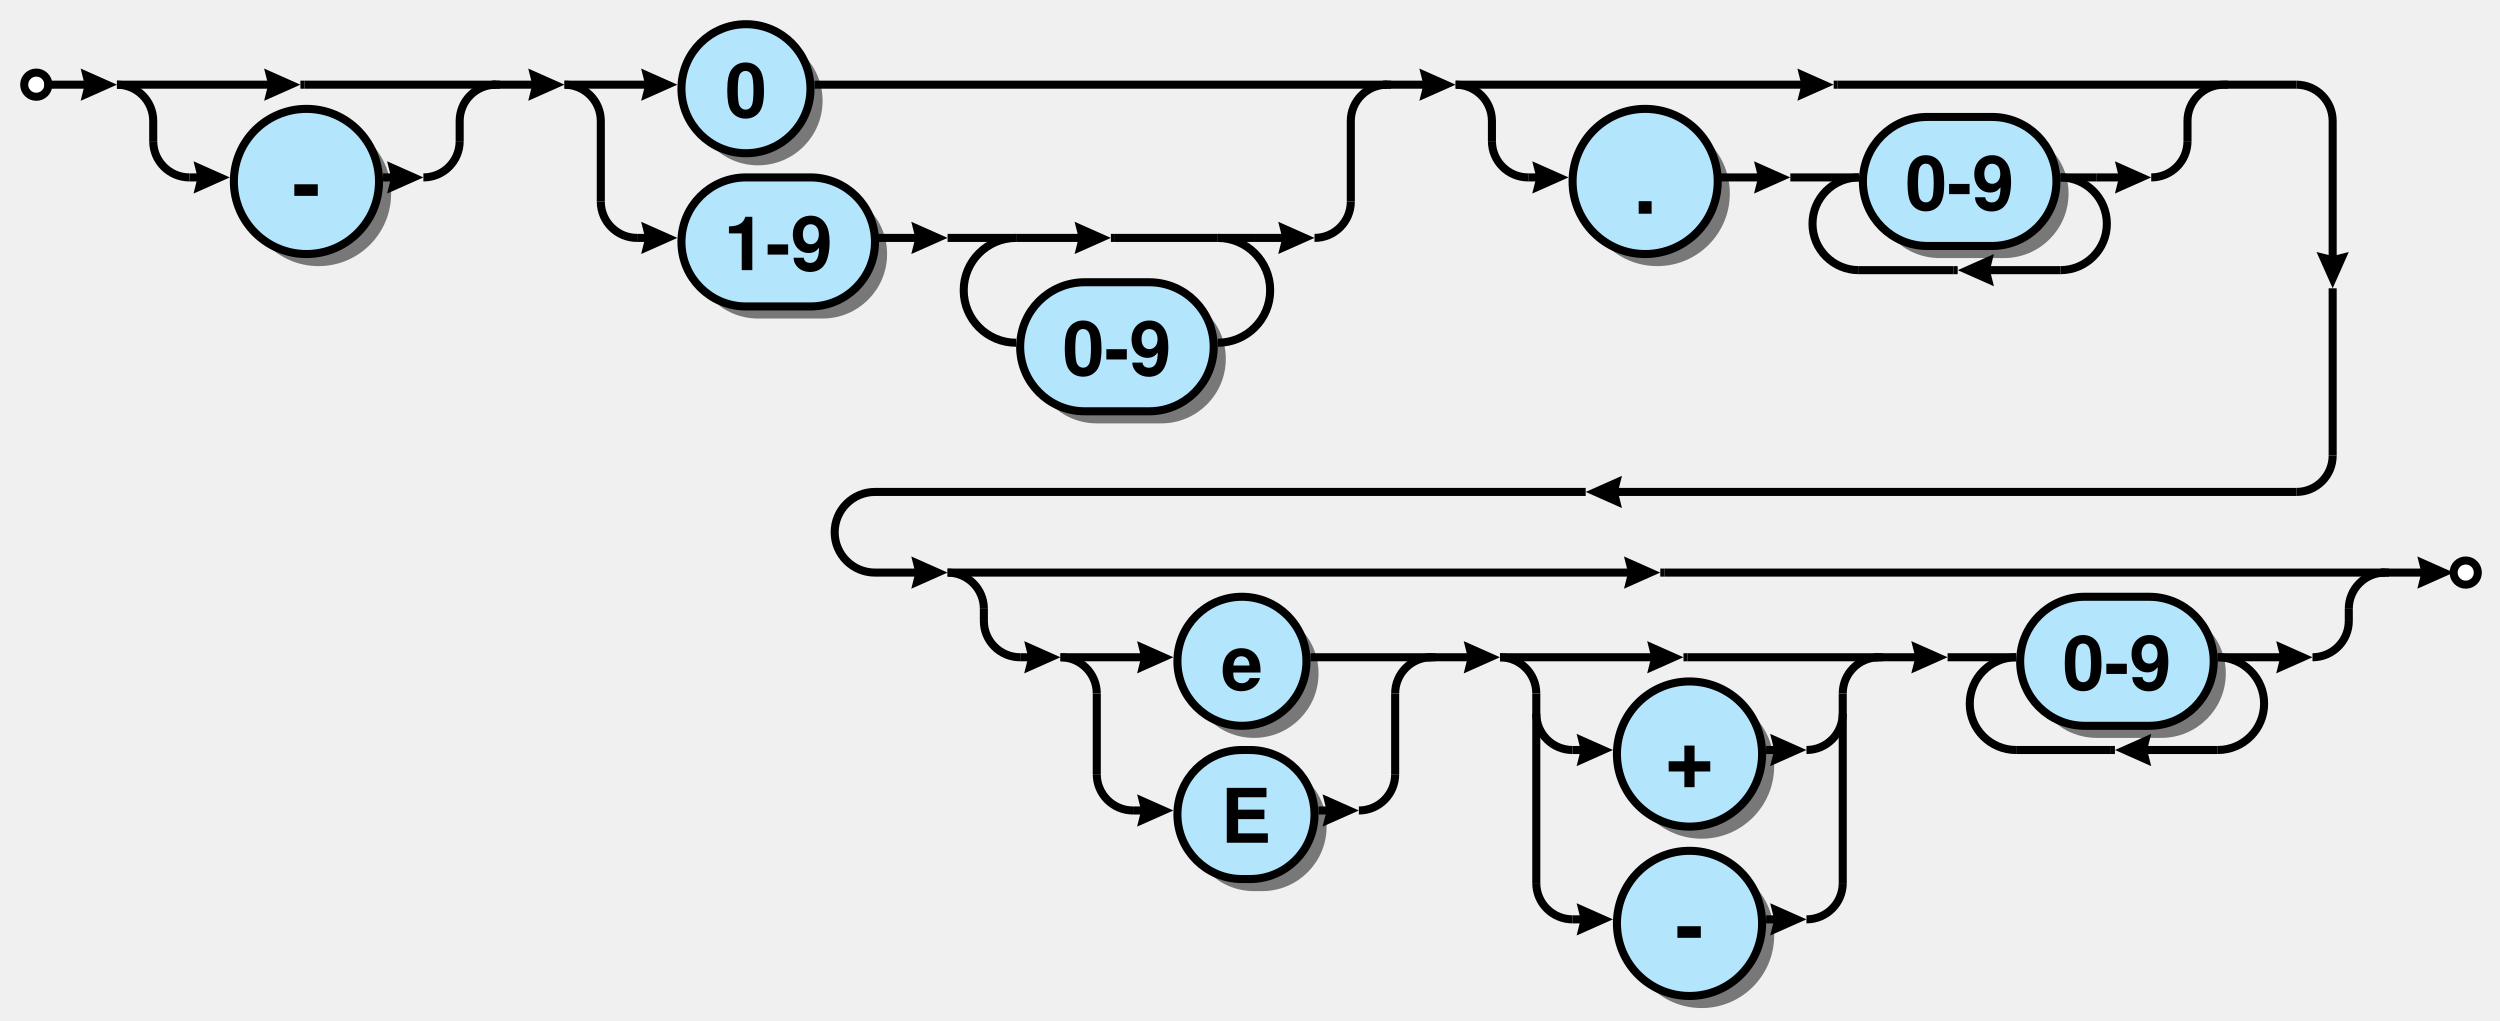
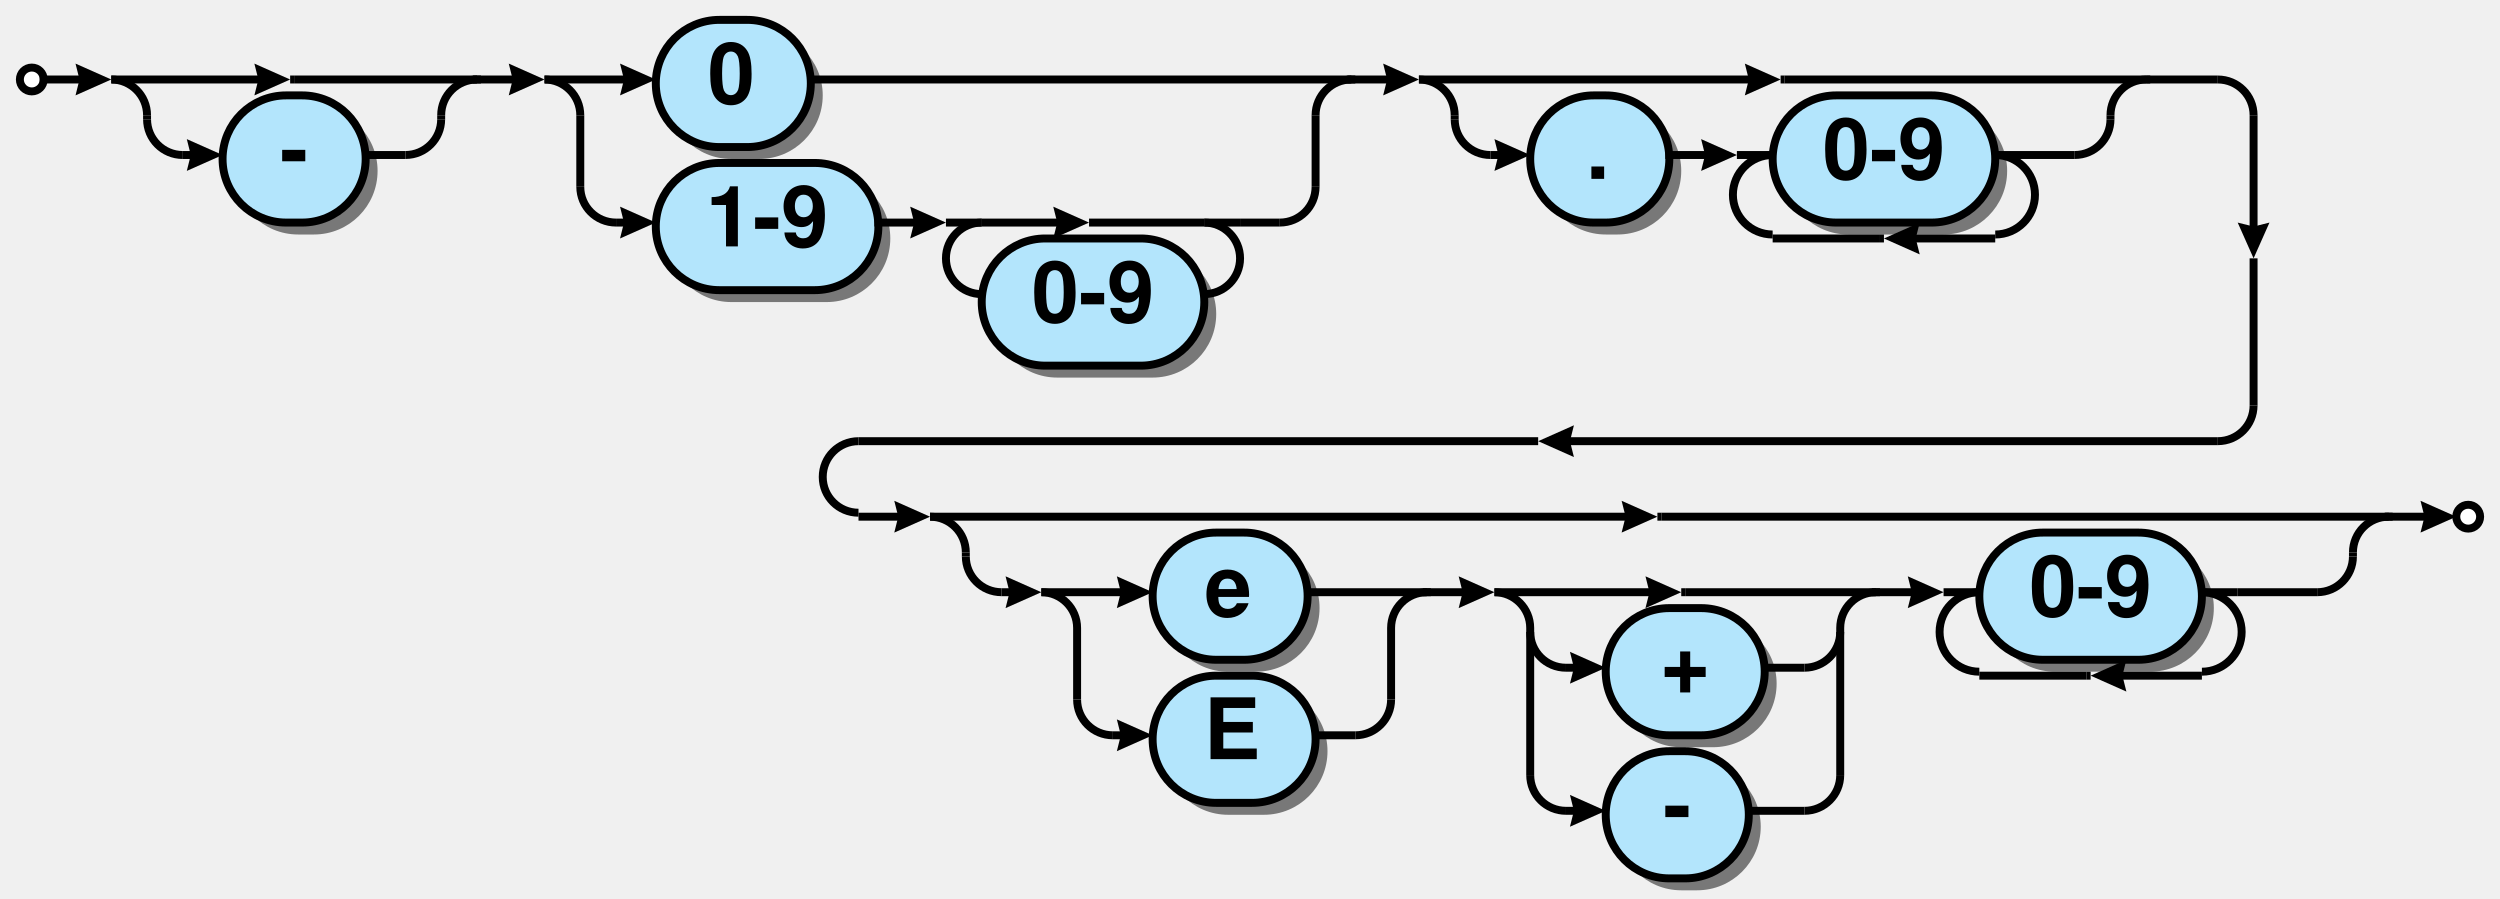
- <svg xmlns="http://www.w3.org/2000/svg" xml:space="preserve" width="620" height="253" version="1.1">
+ <svg xmlns="http://www.w3.org/2000/svg" xml:space="preserve" width="629" height="226" version="1.1">
  <style type="text/css">

+ .title_font {fill:#000000; text-anchor:middle;
+ font-family:Helvetica; font-size:16pt; font-weight:bold; font-style:normal; }
+ .token_font {fill:#000000; text-anchor:middle;
+ font-family:Helvetica; font-size:16pt; font-weight:bold; font-style:normal; }
.box_font {fill:#000000; text-anchor:middle;
-     font-family:Times; font-size:14pt; font-weight:normal; font-style:italic;}
+ font-family:Times; font-size:14pt; font-weight:normal; font-style:italic; }
.bubble_font {fill:#000000; text-anchor:middle;
-     font-family:Helvetica; font-size:14pt; font-weight:bold; font-style:normal;}
- .title_font {fill:#000000; text-anchor:middle;
-     font-family:Helvetica; font-size:22pt; font-weight:bold; font-style:normal;}
- .token_font {fill:#000000; text-anchor:middle;
-     font-family:Helvetica; font-size:16pt; font-weight:bold; font-style:normal;}
- .label {fill:#000;
-   text-anchor:middle;
-   font-size:16pt; font-weight:bold; font-family:Sans;}
+ font-family:Helvetica; font-size:14pt; font-weight:bold; font-style:normal; }
+ .label {fill: #000; text-anchor:middle; font-size:16pt; font-weight:bold; font-family:Sans;}
.link {fill: #0D47A1;}
.link:hover {fill: #0D47A1; text-decoration:underline;}
.link:visited {fill: #4A148C;}

</style>
  <defs>
    <marker id="arrow" markerWidth="5" markerHeight="4" refX="2.5" refY="2" orient="auto" markerUnits="strokeWidth">
      <path d="M0,0 L0.5,2 L0,4 L4.5,2 z" fill="#000000" />
    </marker>
  </defs>
-   <circle cx="79.0" cy="48.0" r="18.0" stroke="none" fill-opacity="0.498" fill="#000000" />
-   <circle cx="188.0" cy="25.0" r="16.0" stroke="none" fill-opacity="0.498" fill="#000000" />
-   <path d="M188.0,79.0 A16.0,16.0 0 0,1 188.0,47.0 H204.0 A16.0,16.0 0 0,1 204.0,79.0 z" stroke="none" fill-opacity="0.498" fill="#000000" />
-   <path d="M272.0,105.0 A16.0,16.0 0 0,1 272.0,73.0 H288.0 A16.0,16.0 0 0,1 288.0,105.0 z" stroke="none" fill-opacity="0.498" fill="#000000" />
-   <circle cx="411.0" cy="48.0" r="18.0" stroke="none" fill-opacity="0.498" fill="#000000" />
-   <path d="M481.0,64.0 A16.0,16.0 0 0,1 481.0,32.0 H497.0 A16.0,16.0 0 0,1 497.0,64.0 z" stroke="none" fill-opacity="0.498" fill="#000000" />
-   <circle cx="311.0" cy="167.0" r="16.0" stroke="none" fill-opacity="0.498" fill="#000000" />
-   <path d="M311.0,221.0 A16.0,16.0 0 0,1 311.0,189.0 H313.0 A16.0,16.0 0 0,1 313.0,221.0 z" stroke="none" fill-opacity="0.498" fill="#000000" />
-   <circle cx="422.0" cy="190.0" r="18.0" stroke="none" fill-opacity="0.498" fill="#000000" />
-   <circle cx="422.0" cy="232.0" r="18.0" stroke="none" fill-opacity="0.498" fill="#000000" />
-   <path d="M520.0,183.0 A16.0,16.0 0 0,1 520.0,151.0 H536.0 A16.0,16.0 0 0,1 536.0,183.0 z" stroke="none" fill-opacity="0.498" fill="#000000" />
-   <circle cx="9" cy="21.0" r="3" stroke="#000000" stroke-width="2" fill="#FFFFFF" />
-   <line x1="74.5" y1="21.0" x2="75.5" y2="21.0" stroke="#000000" stroke-width="2" />
-   <circle cx="76.0" cy="45.0" r="18.0" stroke="#000000" stroke-width="2" fill="#B3E5FC" />
-   <text class="token_font" x="76.0" y="53.0">-</text>
-   <line x1="29" y1="21.0" x2="70.5" y2="21.0" stroke="#000000" stroke-width="2" marker-end="url(#arrow)" />
-   <line x1="75.5" y1="21.0" x2="124.0" y2="21.0" stroke="#000000" stroke-width="2" />
-   <path d="M38.0,30.0 A9,9 0 0,0 29.0,21.0" stroke="#000000" stroke-width="2" fill="none" />
-   <line x1="47" y1="44.0" x2="53.0" y2="44.0" stroke="#000000" stroke-width="2" marker-end="url(#arrow)" />
-   <line x1="95.0" y1="44.0" x2="101.0" y2="44.0" stroke="#000000" stroke-width="2" marker-end="url(#arrow)" />
-   <path d="M38.0,35.0 A9,9 0 0,0 47.0,44.0" stroke="#000000" stroke-width="2" fill="none" />
-   <path d="M105.0,44.0 A9.0,9.0 0 0,0 114.0,35.0" stroke="#000000" stroke-width="2" fill="none" />
-   <path d="M123.0,21.0 A9.0,9.0 0 0,0 114.0,30.0" stroke="#000000" stroke-width="2" fill="none" />
-   <line x1="38" y1="35.0" x2="38" y2="30.0" stroke="#000000" stroke-width="2" />
-   <line x1="114.0" y1="35.0" x2="114.0" y2="30.0" stroke="#000000" stroke-width="2" />
-   <circle cx="185.0" cy="22.0" r="16.0" stroke="#000000" stroke-width="2" fill="#B3E5FC" />
-   <text class="bubble_font" x="185.0" y="29.0">0</text>
-   <path d="M185.0,76.0 A16.0,16.0 0 0,1 185.0,44.0 H201.0 A16.0,16.0 0 0,1 201.0,76.0 z" stroke="#000000" stroke-width="2" fill="#B3E5FC" />
-   <text class="bubble_font" x="193.0" y="67.0">1-9</text>
-   <line x1="275.5" y1="59.0" x2="276.5" y2="59.0" stroke="#000000" stroke-width="2" />
-   <path d="M269.0,102.0 A16.0,16.0 0 0,1 269.0,70.0 H285.0 A16.0,16.0 0 0,1 285.0,102.0 z" stroke="#000000" stroke-width="2" fill="#B3E5FC" />
-   <text class="bubble_font" x="277.0" y="93.0">0-9</text>
-   <line x1="252.0" y1="59.0" x2="271.5" y2="59.0" stroke="#000000" stroke-width="2" marker-end="url(#arrow)" />
-   <line x1="276.5" y1="59.0" x2="302.0" y2="59.0" stroke="#000000" stroke-width="2" />
-   <line x1="235.0" y1="59.0" x2="252.0" y2="59.0" stroke="#000000" stroke-width="2" />
-   <path d="M252.0,59.0 A13.0,13.0 0 0,0 252.0,85.0" stroke="#000000" stroke-width="2" fill="none" />
-   <path d="M302.0,85.0 A13.0,13.0 0 0,0 302.0,59.0" stroke="#000000" stroke-width="2" fill="none" />
-   <line x1="302.0" y1="59.0" x2="311.0" y2="59.0" stroke="#000000" stroke-width="2" />
-   <line x1="217.0" y1="59.0" x2="231.0" y2="59.0" stroke="#000000" stroke-width="2" marker-end="url(#arrow)" />
-   <line x1="140.0" y1="21.0" x2="164.0" y2="21.0" stroke="#000000" stroke-width="2" marker-end="url(#arrow)" />
-   <line x1="202.0" y1="21.0" x2="345.0" y2="21.0" stroke="#000000" stroke-width="2" />
-   <path d="M149.0,30.0 A9.0,9.0 0 0,0 140.0,21.0" stroke="#000000" stroke-width="2" fill="none" />
-   <line x1="158.0" y1="59.0" x2="164.0" y2="59.0" stroke="#000000" stroke-width="2" marker-end="url(#arrow)" />
-   <line x1="311.0" y1="59.0" x2="322.0" y2="59.0" stroke="#000000" stroke-width="2" marker-end="url(#arrow)" />
-   <path d="M149.0,50.0 A9.0,9.0 0 0,0 158.0,59.0" stroke="#000000" stroke-width="2" fill="none" />
-   <path d="M326.0,59.0 A9.0,9.0 0 0,0 335.0,50.0" stroke="#000000" stroke-width="2" fill="none" />
-   <path d="M344.0,21.0 A9.0,9.0 0 0,0 335.0,30.0" stroke="#000000" stroke-width="2" fill="none" />
-   <line x1="149.0" y1="50.0" x2="149.0" y2="30.0" stroke="#000000" stroke-width="2" />
-   <line x1="335.0" y1="50.0" x2="335.0" y2="30.0" stroke="#000000" stroke-width="2" />
-   <line x1="122.0" y1="21.0" x2="136.0" y2="21.0" stroke="#000000" stroke-width="2" marker-end="url(#arrow)" />
-   <line x1="454.75" y1="21.0" x2="455.75" y2="21.0" stroke="#000000" stroke-width="2" />
-   <circle cx="408.0" cy="45.0" r="18.0" stroke="#000000" stroke-width="2" fill="#B3E5FC" />
-   <text class="token_font" x="408.0" y="53.0">.</text>
-   <path d="M478.0,61.0 A16.0,16.0 0 0,1 478.0,29.0 H494.0 A16.0,16.0 0 0,1 494.0,61.0 z" stroke="#000000" stroke-width="2" fill="#B3E5FC" />
-   <text class="bubble_font" x="486.0" y="52.0">0-9</text>
-   <line x1="484.5" y1="67.0" x2="485.5" y2="67.0" stroke="#000000" stroke-width="2" />
-   <line x1="461.0" y1="67.0" x2="484.5" y2="67.0" stroke="#000000" stroke-width="2" />
-   <line x1="511.0" y1="67.0" x2="489.5" y2="67.0" stroke="#000000" stroke-width="2" marker-end="url(#arrow)" />
-   <line x1="444.0" y1="44.0" x2="461.0" y2="44.0" stroke="#000000" stroke-width="2" />
-   <path d="M461.0,44.0 A11.5,11.5 0 0,0 461.0,67.0" stroke="#000000" stroke-width="2" fill="none" />
-   <path d="M511.0,67.0 A11.5,11.5 0 0,0 511.0,44.0" stroke="#000000" stroke-width="2" fill="none" />
-   <line x1="511.0" y1="44.0" x2="520.0" y2="44.0" stroke="#000000" stroke-width="2" />
-   <line x1="426.0" y1="44.0" x2="440.0" y2="44.0" stroke="#000000" stroke-width="2" marker-end="url(#arrow)" />
-   <line x1="361.0" y1="21.0" x2="450.75" y2="21.0" stroke="#000000" stroke-width="2" marker-end="url(#arrow)" />
-   <line x1="455.75" y1="21.0" x2="552.5" y2="21.0" stroke="#000000" stroke-width="2" />
-   <path d="M370.0,30.0 A9.0,9.0 0 0,0 361.0,21.0" stroke="#000000" stroke-width="2" fill="none" />
-   <line x1="379.0" y1="44.0" x2="385.0" y2="44.0" stroke="#000000" stroke-width="2" marker-end="url(#arrow)" />
-   <line x1="520.0" y1="44.0" x2="529.5" y2="44.0" stroke="#000000" stroke-width="2" marker-end="url(#arrow)" />
-   <path d="M370.0,35.0 A9.0,9.0 0 0,0 379.0,44.0" stroke="#000000" stroke-width="2" fill="none" />
-   <path d="M533.5,44.0 A9.0,9.0 0 0,0 542.5,35.0" stroke="#000000" stroke-width="2" fill="none" />
-   <path d="M551.5,21.0 A9.0,9.0 0 0,0 542.5,30.0" stroke="#000000" stroke-width="2" fill="none" />
-   <line x1="370.0" y1="35.0" x2="370.0" y2="30.0" stroke="#000000" stroke-width="2" />
-   <line x1="542.5" y1="35.0" x2="542.5" y2="30.0" stroke="#000000" stroke-width="2" />
-   <line x1="343.0" y1="21.0" x2="357.0" y2="21.0" stroke="#000000" stroke-width="2" marker-end="url(#arrow)" />
-   <line x1="411.75" y1="142.0" x2="412.75" y2="142.0" stroke="#000000" stroke-width="2" />
-   <circle cx="308.0" cy="164.0" r="16.0" stroke="#000000" stroke-width="2" fill="#B3E5FC" />
-   <text class="bubble_font" x="308.0" y="171.0">e</text>
-   <path d="M308.0,218.0 A16.0,16.0 0 0,1 308.0,186.0 H310.0 A16.0,16.0 0 0,1 310.0,218.0 z" stroke="#000000" stroke-width="2" fill="#B3E5FC" />
-   <text class="bubble_font" x="309.0" y="209.0">E</text>
-   <line x1="263.0" y1="163.0" x2="287.0" y2="163.0" stroke="#000000" stroke-width="2" marker-end="url(#arrow)" />
-   <line x1="325.0" y1="163.0" x2="356.0" y2="163.0" stroke="#000000" stroke-width="2" />
-   <path d="M272.0,172.0 A9.0,9.0 0 0,0 263.0,163.0" stroke="#000000" stroke-width="2" fill="none" />
-   <line x1="281.0" y1="201.0" x2="287.0" y2="201.0" stroke="#000000" stroke-width="2" marker-end="url(#arrow)" />
-   <line x1="327.0" y1="201.0" x2="333.0" y2="201.0" stroke="#000000" stroke-width="2" marker-end="url(#arrow)" />
-   <path d="M272.0,192.0 A9.0,9.0 0 0,0 281.0,201.0" stroke="#000000" stroke-width="2" fill="none" />
-   <path d="M337.0,201.0 A9.0,9.0 0 0,0 346.0,192.0" stroke="#000000" stroke-width="2" fill="none" />
-   <path d="M355.0,163.0 A9.0,9.0 0 0,0 346.0,172.0" stroke="#000000" stroke-width="2" fill="none" />
-   <line x1="272.0" y1="192.0" x2="272.0" y2="172.0" stroke="#000000" stroke-width="2" />
-   <line x1="346.0" y1="192.0" x2="346.0" y2="172.0" stroke="#000000" stroke-width="2" />
-   <line x1="417.5" y1="163.0" x2="418.5" y2="163.0" stroke="#000000" stroke-width="2" />
-   <circle cx="419.0" cy="187.0" r="18.0" stroke="#000000" stroke-width="2" fill="#B3E5FC" />
-   <text class="token_font" x="419.0" y="195.0">+</text>
-   <circle cx="419.0" cy="229.0" r="18.0" stroke="#000000" stroke-width="2" fill="#B3E5FC" />
-   <text class="token_font" x="419.0" y="237.0">-</text>
-   <line x1="372.0" y1="163.0" x2="413.5" y2="163.0" stroke="#000000" stroke-width="2" marker-end="url(#arrow)" />
-   <line x1="418.5" y1="163.0" x2="467.0" y2="163.0" stroke="#000000" stroke-width="2" />
-   <path d="M381.0,172.0 A9.0,9.0 0 0,0 372.0,163.0" stroke="#000000" stroke-width="2" fill="none" />
-   <line x1="390.0" y1="186.0" x2="396.0" y2="186.0" stroke="#000000" stroke-width="2" marker-end="url(#arrow)" />
-   <line x1="438.0" y1="186.0" x2="444.0" y2="186.0" stroke="#000000" stroke-width="2" marker-end="url(#arrow)" />
-   <path d="M381.0,177.0 A9.0,9.0 0 0,0 390.0,186.0" stroke="#000000" stroke-width="2" fill="none" />
-   <path d="M448.0,186.0 A9.0,9.0 0 0,0 457.0,177.0" stroke="#000000" stroke-width="2" fill="none" />
-   <line x1="390.0" y1="228.0" x2="396.0" y2="228.0" stroke="#000000" stroke-width="2" marker-end="url(#arrow)" />
-   <line x1="438.0" y1="228.0" x2="444.0" y2="228.0" stroke="#000000" stroke-width="2" marker-end="url(#arrow)" />
-   <path d="M381.0,219.0 A9.0,9.0 0 0,0 390.0,228.0" stroke="#000000" stroke-width="2" fill="none" />
-   <path d="M448.0,228.0 A9.0,9.0 0 0,0 457.0,219.0" stroke="#000000" stroke-width="2" fill="none" />
-   <path d="M466.0,163.0 A9.0,9.0 0 0,0 457.0,172.0" stroke="#000000" stroke-width="2" fill="none" />
-   <line x1="381.0" y1="219.0" x2="381.0" y2="172.0" stroke="#000000" stroke-width="2" />
-   <line x1="457.0" y1="219.0" x2="457.0" y2="172.0" stroke="#000000" stroke-width="2" />
-   <line x1="354.0" y1="163.0" x2="368.0" y2="163.0" stroke="#000000" stroke-width="2" marker-end="url(#arrow)" />
-   <path d="M517.0,180.0 A16.0,16.0 0 0,1 517.0,148.0 H533.0 A16.0,16.0 0 0,1 533.0,180.0 z" stroke="#000000" stroke-width="2" fill="#B3E5FC" />
-   <text class="bubble_font" x="525.0" y="171.0">0-9</text>
-   <line x1="523.5" y1="186.0" x2="524.5" y2="186.0" stroke="#000000" stroke-width="2" />
-   <line x1="500.0" y1="186.0" x2="523.5" y2="186.0" stroke="#000000" stroke-width="2" />
-   <line x1="550.0" y1="186.0" x2="528.5" y2="186.0" stroke="#000000" stroke-width="2" marker-end="url(#arrow)" />
-   <line x1="483.0" y1="163.0" x2="500.0" y2="163.0" stroke="#000000" stroke-width="2" />
-   <path d="M500.0,163.0 A11.5,11.5 0 0,0 500.0,186.0" stroke="#000000" stroke-width="2" fill="none" />
-   <path d="M550.0,186.0 A11.5,11.5 0 0,0 550.0,163.0" stroke="#000000" stroke-width="2" fill="none" />
-   <line x1="550.0" y1="163.0" x2="559.0" y2="163.0" stroke="#000000" stroke-width="2" />
-   <line x1="465.0" y1="163.0" x2="479.0" y2="163.0" stroke="#000000" stroke-width="2" marker-end="url(#arrow)" />
-   <line x1="235" y1="142.0" x2="407.75" y2="142.0" stroke="#000000" stroke-width="2" marker-end="url(#arrow)" />
-   <line x1="412.75" y1="142.0" x2="592.5" y2="142.0" stroke="#000000" stroke-width="2" />
-   <path d="M244.0,151.0 A9,9 0 0,0 235.0,142.0" stroke="#000000" stroke-width="2" fill="none" />
-   <line x1="253" y1="163.0" x2="259.0" y2="163.0" stroke="#000000" stroke-width="2" marker-end="url(#arrow)" />
-   <line x1="559.0" y1="163.0" x2="569.5" y2="163.0" stroke="#000000" stroke-width="2" marker-end="url(#arrow)" />
-   <path d="M244.0,154.0 A9,9 0 0,0 253.0,163.0" stroke="#000000" stroke-width="2" fill="none" />
-   <path d="M573.5,163.0 A9.0,9.0 0 0,0 582.5,154.0" stroke="#000000" stroke-width="2" fill="none" />
-   <path d="M591.5,142.0 A9.0,9.0 0 0,0 582.5,151.0" stroke="#000000" stroke-width="2" fill="none" />
-   <line x1="244" y1="154.0" x2="244" y2="151.0" stroke="#000000" stroke-width="2" />
-   <line x1="582.5" y1="154.0" x2="582.5" y2="151.0" stroke="#000000" stroke-width="2" />
-   <line x1="551.5" y1="21.0" x2="569.5" y2="21.0" stroke="#000000" stroke-width="2" />
-   <path d="M578.5,30.0 A9.0,9.0 0 0,0 569.5,21.0" stroke="#000000" stroke-width="2" fill="none" />
-   <line x1="578.5" y1="30.0" x2="578.5" y2="67.5" stroke="#000000" stroke-width="2" marker-end="url(#arrow)" />
-   <line x1="578.5" y1="71.5" x2="578.5" y2="113.0" stroke="#000000" stroke-width="2" />
-   <path d="M569.5,122.0 A9.0,9.0 0 0,0 578.5,113.0" stroke="#000000" stroke-width="2" fill="none" />
-   <line x1="569.5" y1="122.0" x2="397.25" y2="122.0" stroke="#000000" stroke-width="2" marker-end="url(#arrow)" />
-   <line x1="393.25" y1="122.0" x2="217" y2="122.0" stroke="#000000" stroke-width="2" />
-   <path d="M217.0,122.0 A10.0,10.0 0 0,0 217.0,142.0" stroke="#000000" stroke-width="2" fill="none" />
-   <line x1="217" y1="142.0" x2="231.0" y2="142.0" stroke="#000000" stroke-width="2" marker-end="url(#arrow)" />
-   <line x1="11" y1="21.0" x2="25.0" y2="21.0" stroke="#000000" stroke-width="2" marker-end="url(#arrow)" />
-   <circle cx="611.5" cy="142.0" r="3.0" stroke="#000000" stroke-width="2" fill="#FFFFFF" />
-   <line x1="590.5" y1="142.0" x2="604.5" y2="142.0" stroke="#000000" stroke-width="2" marker-end="url(#arrow)" />
+   <circle cx="8" cy="20" r="3" stroke="#000000" stroke-width="2" fill="#ffffff" />
+   <line x1="73" y1="20" x2="74" y2="20" stroke="#000000" stroke-width="2" />
+   <path d="M75,59 A16,16 0 0,1 75,27 H79 A16,16 0 0,1 79,59 z" fill="#000000" fill-opacity="0.498" />
+   <path d="M72,56 A16,16 0 0,1 72,24 H76 A16,16 0 0,1 76,56 z" stroke="#000000" stroke-width="2" fill="#b3e5fc" fill-opacity="1.0" />
+   <text class="token_font" x="74" y="45">-</text>
+   <line x1="28" y1="20" x2="69" y2="20" stroke="#000000" stroke-width="2" marker-end="url(#arrow)" />
+   <line x1="74" y1="20" x2="121" y2="20" stroke="#000000" stroke-width="2" />
+   <path d="M37,29 A9,9 0 0,0 28,20" stroke="#000000" stroke-width="2" fill="none" />
+   <line x1="46" y1="39" x2="52" y2="39" stroke="#000000" stroke-width="2" marker-end="url(#arrow)" />
+   <line x1="92" y1="39" x2="102" y2="39" stroke="#000000" stroke-width="2" />
+   <path d="M37,30 A9,9 0 0,0 46,39" stroke="#000000" stroke-width="2" fill="none" />
+   <path d="M102,39 A9,9 0 0,0 111,30" stroke="#000000" stroke-width="2" fill="none" />
+   <path d="M120,20 A9,9 0 0,0 111,29" stroke="#000000" stroke-width="2" fill="none" />
+   <line x1="37" y1="30" x2="37" y2="29" stroke="#000000" stroke-width="2" />
+   <line x1="111" y1="30" x2="111" y2="29" stroke="#000000" stroke-width="2" />
+   <path d="M184,40 A16,16 0 0,1 184,8 H191 A16,16 0 0,1 191,40 z" fill="#000000" fill-opacity="0.498" />
+   <path d="M181,37 A16,16 0 0,1 181,5 H188 A16,16 0 0,1 188,37 z" stroke="#000000" stroke-width="2" fill="#b3e5fc" fill-opacity="1.0" />
+   <text class="token_font" x="184" y="26">0</text>
+   <path d="M184,76 A16,16 0 0,1 184,44 H208 A16,16 0 0,1 208,76 z" fill="#000000" fill-opacity="0.498" />
+   <path d="M181,73 A16,16 0 0,1 181,41 H205 A16,16 0 0,1 205,73 z" stroke="#000000" stroke-width="2" fill="#b3e5fc" fill-opacity="1.0" />
+   <text class="token_font" x="193" y="62">1-9</text>
+   <line x1="274" y1="56" x2="275" y2="56" stroke="#000000" stroke-width="2" />
+   <path d="M266,95 A16,16 0 0,1 266,63 H290 A16,16 0 0,1 290,95 z" fill="#000000" fill-opacity="0.498" />
+   <path d="M263,92 A16,16 0 0,1 263,60 H287 A16,16 0 0,1 287,92 z" stroke="#000000" stroke-width="2" fill="#b3e5fc" fill-opacity="1.0" />
+   <text class="token_font" x="275" y="81">0-9</text>
+   <line x1="247" y1="56" x2="270" y2="56" stroke="#000000" stroke-width="2" marker-end="url(#arrow)" />
+   <line x1="275" y1="56" x2="303" y2="56" stroke="#000000" stroke-width="2" />
+   <line x1="238" y1="56" x2="247" y2="56" stroke="#000000" stroke-width="2" />
+   <path d="M247,56 A9,9 0 0,0 247,74" stroke="#000000" stroke-width="2" fill="none" />
+   <path d="M303,74 A9,9 0 0,0 303,56" stroke="#000000" stroke-width="2" fill="none" />
+   <line x1="303" y1="56" x2="312" y2="56" stroke="#000000" stroke-width="2" />
+   <line x1="220" y1="56" x2="234" y2="56" stroke="#000000" stroke-width="2" marker-end="url(#arrow)" />
+   <line x1="137" y1="20" x2="161" y2="20" stroke="#000000" stroke-width="2" marker-end="url(#arrow)" />
+   <line x1="204" y1="20" x2="341" y2="20" stroke="#000000" stroke-width="2" />
+   <path d="M146,29 A9,9 0 0,0 137,20" stroke="#000000" stroke-width="2" fill="none" />
+   <line x1="155" y1="56" x2="161" y2="56" stroke="#000000" stroke-width="2" marker-end="url(#arrow)" />
+   <line x1="312" y1="56" x2="322" y2="56" stroke="#000000" stroke-width="2" />
+   <path d="M146,47 A9,9 0 0,0 155,56" stroke="#000000" stroke-width="2" fill="none" />
+   <path d="M322,56 A9,9 0 0,0 331,47" stroke="#000000" stroke-width="2" fill="none" />
+   <path d="M340,20 A9,9 0 0,0 331,29" stroke="#000000" stroke-width="2" fill="none" />
+   <line x1="146" y1="47" x2="146" y2="29" stroke="#000000" stroke-width="2" />
+   <line x1="331" y1="47" x2="331" y2="29" stroke="#000000" stroke-width="2" />
+   <line x1="119" y1="20" x2="133" y2="20" stroke="#000000" stroke-width="2" marker-end="url(#arrow)" />
+   <line x1="448" y1="20" x2="449" y2="20" stroke="#000000" stroke-width="2" />
+   <path d="M404,59 A16,16 0 0,1 404,27 H407 A16,16 0 0,1 407,59 z" fill="#000000" fill-opacity="0.498" />
+   <path d="M401,56 A16,16 0 0,1 401,24 H404 A16,16 0 0,1 404,56 z" stroke="#000000" stroke-width="2" fill="#b3e5fc" fill-opacity="1.0" />
+   <text class="token_font" x="402" y="45">.</text>
+   <path d="M465,59 A16,16 0 0,1 465,27 H489 A16,16 0 0,1 489,59 z" fill="#000000" fill-opacity="0.498" />
+   <path d="M462,56 A16,16 0 0,1 462,24 H486 A16,16 0 0,1 486,56 z" stroke="#000000" stroke-width="2" fill="#b3e5fc" fill-opacity="1.0" />
+   <text class="token_font" x="474" y="45">0-9</text>
+   <line x1="473" y1="60" x2="474" y2="60" stroke="#000000" stroke-width="2" />
+   <line x1="446" y1="60" x2="473" y2="60" stroke="#000000" stroke-width="2" />
+   <line x1="502" y1="60" x2="478" y2="60" stroke="#000000" stroke-width="2" marker-end="url(#arrow)" />
+   <line x1="437" y1="39" x2="446" y2="39" stroke="#000000" stroke-width="2" />
+   <path d="M446,39 A10,10 0 0,0 446,59" stroke="#000000" stroke-width="2" fill="none" />
+   <path d="M502,59 A10,10 0 0,0 502,39" stroke="#000000" stroke-width="2" fill="none" />
+   <line x1="502" y1="39" x2="511" y2="39" stroke="#000000" stroke-width="2" />
+   <line x1="419" y1="39" x2="433" y2="39" stroke="#000000" stroke-width="2" marker-end="url(#arrow)" />
+   <line x1="357" y1="20" x2="444" y2="20" stroke="#000000" stroke-width="2" marker-end="url(#arrow)" />
+   <line x1="449" y1="20" x2="541" y2="20" stroke="#000000" stroke-width="2" />
+   <path d="M366,29 A9,9 0 0,0 357,20" stroke="#000000" stroke-width="2" fill="none" />
+   <line x1="375" y1="39" x2="381" y2="39" stroke="#000000" stroke-width="2" marker-end="url(#arrow)" />
+   <line x1="511" y1="39" x2="522" y2="39" stroke="#000000" stroke-width="2" />
+   <path d="M366,30 A9,9 0 0,0 375,39" stroke="#000000" stroke-width="2" fill="none" />
+   <path d="M522,39 A9,9 0 0,0 531,30" stroke="#000000" stroke-width="2" fill="none" />
+   <path d="M540,20 A9,9 0 0,0 531,29" stroke="#000000" stroke-width="2" fill="none" />
+   <line x1="366" y1="30" x2="366" y2="29" stroke="#000000" stroke-width="2" />
+   <line x1="531" y1="30" x2="531" y2="29" stroke="#000000" stroke-width="2" />
+   <line x1="339" y1="20" x2="353" y2="20" stroke="#000000" stroke-width="2" marker-end="url(#arrow)" />
+   <line x1="417" y1="130" x2="418" y2="130" stroke="#000000" stroke-width="2" />
+   <path d="M309,169 A16,16 0 0,1 309,137 H316 A16,16 0 0,1 316,169 z" fill="#000000" fill-opacity="0.498" />
+   <path d="M306,166 A16,16 0 0,1 306,134 H313 A16,16 0 0,1 313,166 z" stroke="#000000" stroke-width="2" fill="#b3e5fc" fill-opacity="1.0" />
+   <text class="token_font" x="309" y="155">e</text>
+   <path d="M309,205 A16,16 0 0,1 309,173 H318 A16,16 0 0,1 318,205 z" fill="#000000" fill-opacity="0.498" />
+   <path d="M306,202 A16,16 0 0,1 306,170 H315 A16,16 0 0,1 315,202 z" stroke="#000000" stroke-width="2" fill="#b3e5fc" fill-opacity="1.0" />
+   <text class="token_font" x="310" y="191">E</text>
+   <line x1="262" y1="149" x2="286" y2="149" stroke="#000000" stroke-width="2" marker-end="url(#arrow)" />
+   <line x1="329" y1="149" x2="360" y2="149" stroke="#000000" stroke-width="2" />
+   <path d="M271,158 A9,9 0 0,0 262,149" stroke="#000000" stroke-width="2" fill="none" />
+   <line x1="280" y1="185" x2="286" y2="185" stroke="#000000" stroke-width="2" marker-end="url(#arrow)" />
+   <line x1="331" y1="185" x2="341" y2="185" stroke="#000000" stroke-width="2" />
+   <path d="M271,176 A9,9 0 0,0 280,185" stroke="#000000" stroke-width="2" fill="none" />
+   <path d="M341,185 A9,9 0 0,0 350,176" stroke="#000000" stroke-width="2" fill="none" />
+   <path d="M359,149 A9,9 0 0,0 350,158" stroke="#000000" stroke-width="2" fill="none" />
+   <line x1="271" y1="176" x2="271" y2="158" stroke="#000000" stroke-width="2" />
+   <line x1="350" y1="176" x2="350" y2="158" stroke="#000000" stroke-width="2" />
+   <line x1="423" y1="149" x2="424" y2="149" stroke="#000000" stroke-width="2" />
+   <path d="M423,188 A16,16 0 0,1 423,156 H431 A16,16 0 0,1 431,188 z" fill="#000000" fill-opacity="0.498" />
+   <path d="M420,185 A16,16 0 0,1 420,153 H428 A16,16 0 0,1 428,185 z" stroke="#000000" stroke-width="2" fill="#b3e5fc" fill-opacity="1.0" />
+   <text class="token_font" x="424" y="174">+</text>
+   <path d="M423,224 A16,16 0 0,1 423,192 H427 A16,16 0 0,1 427,224 z" fill="#000000" fill-opacity="0.498" />
+   <path d="M420,221 A16,16 0 0,1 420,189 H424 A16,16 0 0,1 424,221 z" stroke="#000000" stroke-width="2" fill="#b3e5fc" fill-opacity="1.0" />
+   <text class="token_font" x="422" y="210">-</text>
+   <line x1="376" y1="149" x2="419" y2="149" stroke="#000000" stroke-width="2" marker-end="url(#arrow)" />
+   <line x1="424" y1="149" x2="473" y2="149" stroke="#000000" stroke-width="2" />
+   <path d="M385,158 A9,9 0 0,0 376,149" stroke="#000000" stroke-width="2" fill="none" />
+   <line x1="394" y1="168" x2="400" y2="168" stroke="#000000" stroke-width="2" marker-end="url(#arrow)" />
+   <line x1="444" y1="168" x2="454" y2="168" stroke="#000000" stroke-width="2" />
+   <path d="M385,159 A9,9 0 0,0 394,168" stroke="#000000" stroke-width="2" fill="none" />
+   <path d="M454,168 A9,9 0 0,0 463,159" stroke="#000000" stroke-width="2" fill="none" />
+   <line x1="394" y1="204" x2="400" y2="204" stroke="#000000" stroke-width="2" marker-end="url(#arrow)" />
+   <line x1="440" y1="204" x2="454" y2="204" stroke="#000000" stroke-width="2" />
+   <path d="M385,195 A9,9 0 0,0 394,204" stroke="#000000" stroke-width="2" fill="none" />
+   <path d="M454,204 A9,9 0 0,0 463,195" stroke="#000000" stroke-width="2" fill="none" />
+   <path d="M472,149 A9,9 0 0,0 463,158" stroke="#000000" stroke-width="2" fill="none" />
+   <line x1="385" y1="195" x2="385" y2="158" stroke="#000000" stroke-width="2" />
+   <line x1="463" y1="195" x2="463" y2="158" stroke="#000000" stroke-width="2" />
+   <line x1="358" y1="149" x2="372" y2="149" stroke="#000000" stroke-width="2" marker-end="url(#arrow)" />
+   <path d="M517,169 A16,16 0 0,1 517,137 H541 A16,16 0 0,1 541,169 z" fill="#000000" fill-opacity="0.498" />
+   <path d="M514,166 A16,16 0 0,1 514,134 H538 A16,16 0 0,1 538,166 z" stroke="#000000" stroke-width="2" fill="#b3e5fc" fill-opacity="1.0" />
+   <text class="token_font" x="526" y="155">0-9</text>
+   <line x1="525" y1="170" x2="526" y2="170" stroke="#000000" stroke-width="2" />
+   <line x1="498" y1="170" x2="525" y2="170" stroke="#000000" stroke-width="2" />
+   <line x1="554" y1="170" x2="530" y2="170" stroke="#000000" stroke-width="2" marker-end="url(#arrow)" />
+   <line x1="489" y1="149" x2="498" y2="149" stroke="#000000" stroke-width="2" />
+   <path d="M498,149 A10,10 0 0,0 498,169" stroke="#000000" stroke-width="2" fill="none" />
+   <path d="M554,169 A10,10 0 0,0 554,149" stroke="#000000" stroke-width="2" fill="none" />
+   <line x1="554" y1="149" x2="563" y2="149" stroke="#000000" stroke-width="2" />
+   <line x1="471" y1="149" x2="485" y2="149" stroke="#000000" stroke-width="2" marker-end="url(#arrow)" />
+   <line x1="234" y1="130" x2="413" y2="130" stroke="#000000" stroke-width="2" marker-end="url(#arrow)" />
+   <line x1="418" y1="130" x2="602" y2="130" stroke="#000000" stroke-width="2" />
+   <path d="M243,139 A9,9 0 0,0 234,130" stroke="#000000" stroke-width="2" fill="none" />
+   <line x1="252" y1="149" x2="258" y2="149" stroke="#000000" stroke-width="2" marker-end="url(#arrow)" />
+   <line x1="563" y1="149" x2="583" y2="149" stroke="#000000" stroke-width="2" />
+   <path d="M243,140 A9,9 0 0,0 252,149" stroke="#000000" stroke-width="2" fill="none" />
+   <path d="M583,149 A9,9 0 0,0 592,140" stroke="#000000" stroke-width="2" fill="none" />
+   <path d="M601,130 A9,9 0 0,0 592,139" stroke="#000000" stroke-width="2" fill="none" />
+   <line x1="243" y1="140" x2="243" y2="139" stroke="#000000" stroke-width="2" />
+   <line x1="592" y1="140" x2="592" y2="139" stroke="#000000" stroke-width="2" />
+   <line x1="540" y1="20" x2="558" y2="20" stroke="#000000" stroke-width="2" />
+   <path d="M567,29 A9,9 0 0,0 558,20" stroke="#000000" stroke-width="2" fill="none" />
+   <line x1="567" y1="29" x2="567" y2="61" stroke="#000000" stroke-width="2" marker-end="url(#arrow)" />
+   <line x1="567" y1="65" x2="567" y2="102" stroke="#000000" stroke-width="2" />
+   <path d="M558,111 A9,9 0 0,0 567,102" stroke="#000000" stroke-width="2" fill="none" />
+   <line x1="558" y1="111" x2="391" y2="111" stroke="#000000" stroke-width="2" marker-end="url(#arrow)" />
+   <line x1="387" y1="111" x2="216" y2="111" stroke="#000000" stroke-width="2" />
+   <path d="M216,111 A9,9 0 0,0 216,129" stroke="#000000" stroke-width="2" fill="none" />
+   <line x1="216" y1="130" x2="230" y2="130" stroke="#000000" stroke-width="2" marker-end="url(#arrow)" />
+   <line x1="10" y1="20" x2="24" y2="20" stroke="#000000" stroke-width="2" marker-end="url(#arrow)" />
+   <circle cx="621" cy="130" r="3" stroke="#000000" stroke-width="2" fill="#ffffff" />
+   <line x1="600" y1="130" x2="614" y2="130" stroke="#000000" stroke-width="2" marker-end="url(#arrow)" />
</svg>
